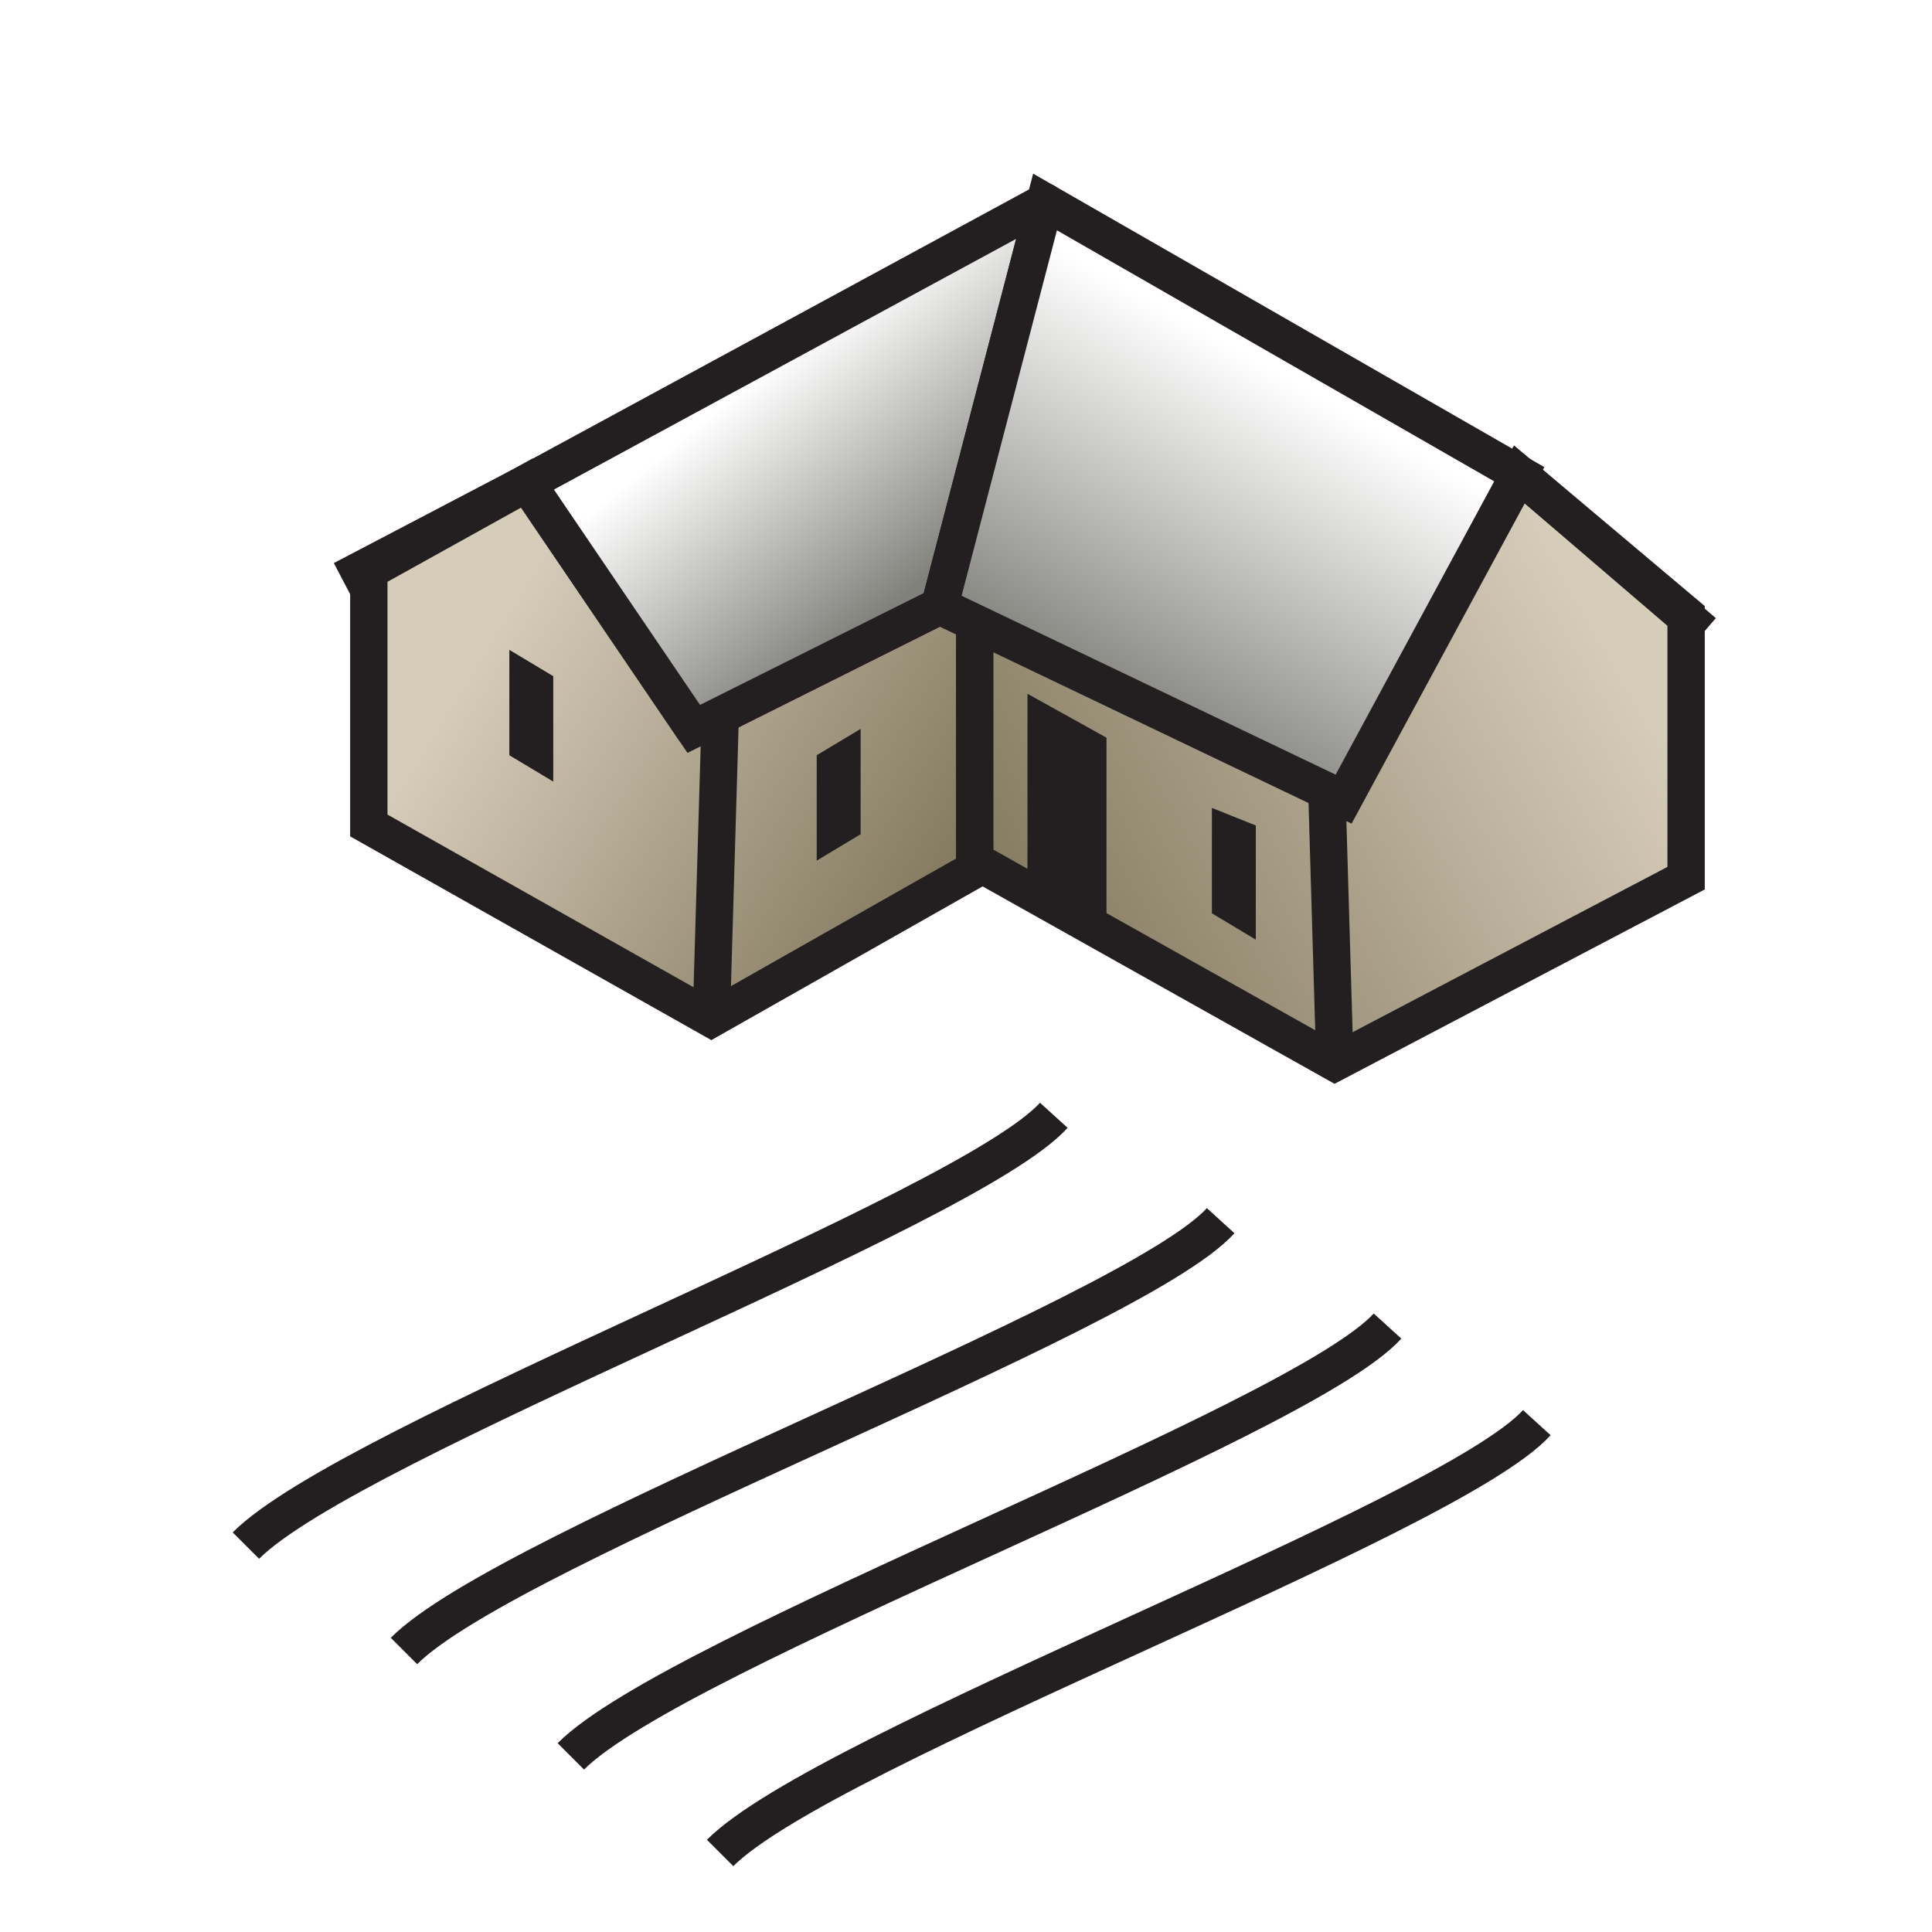
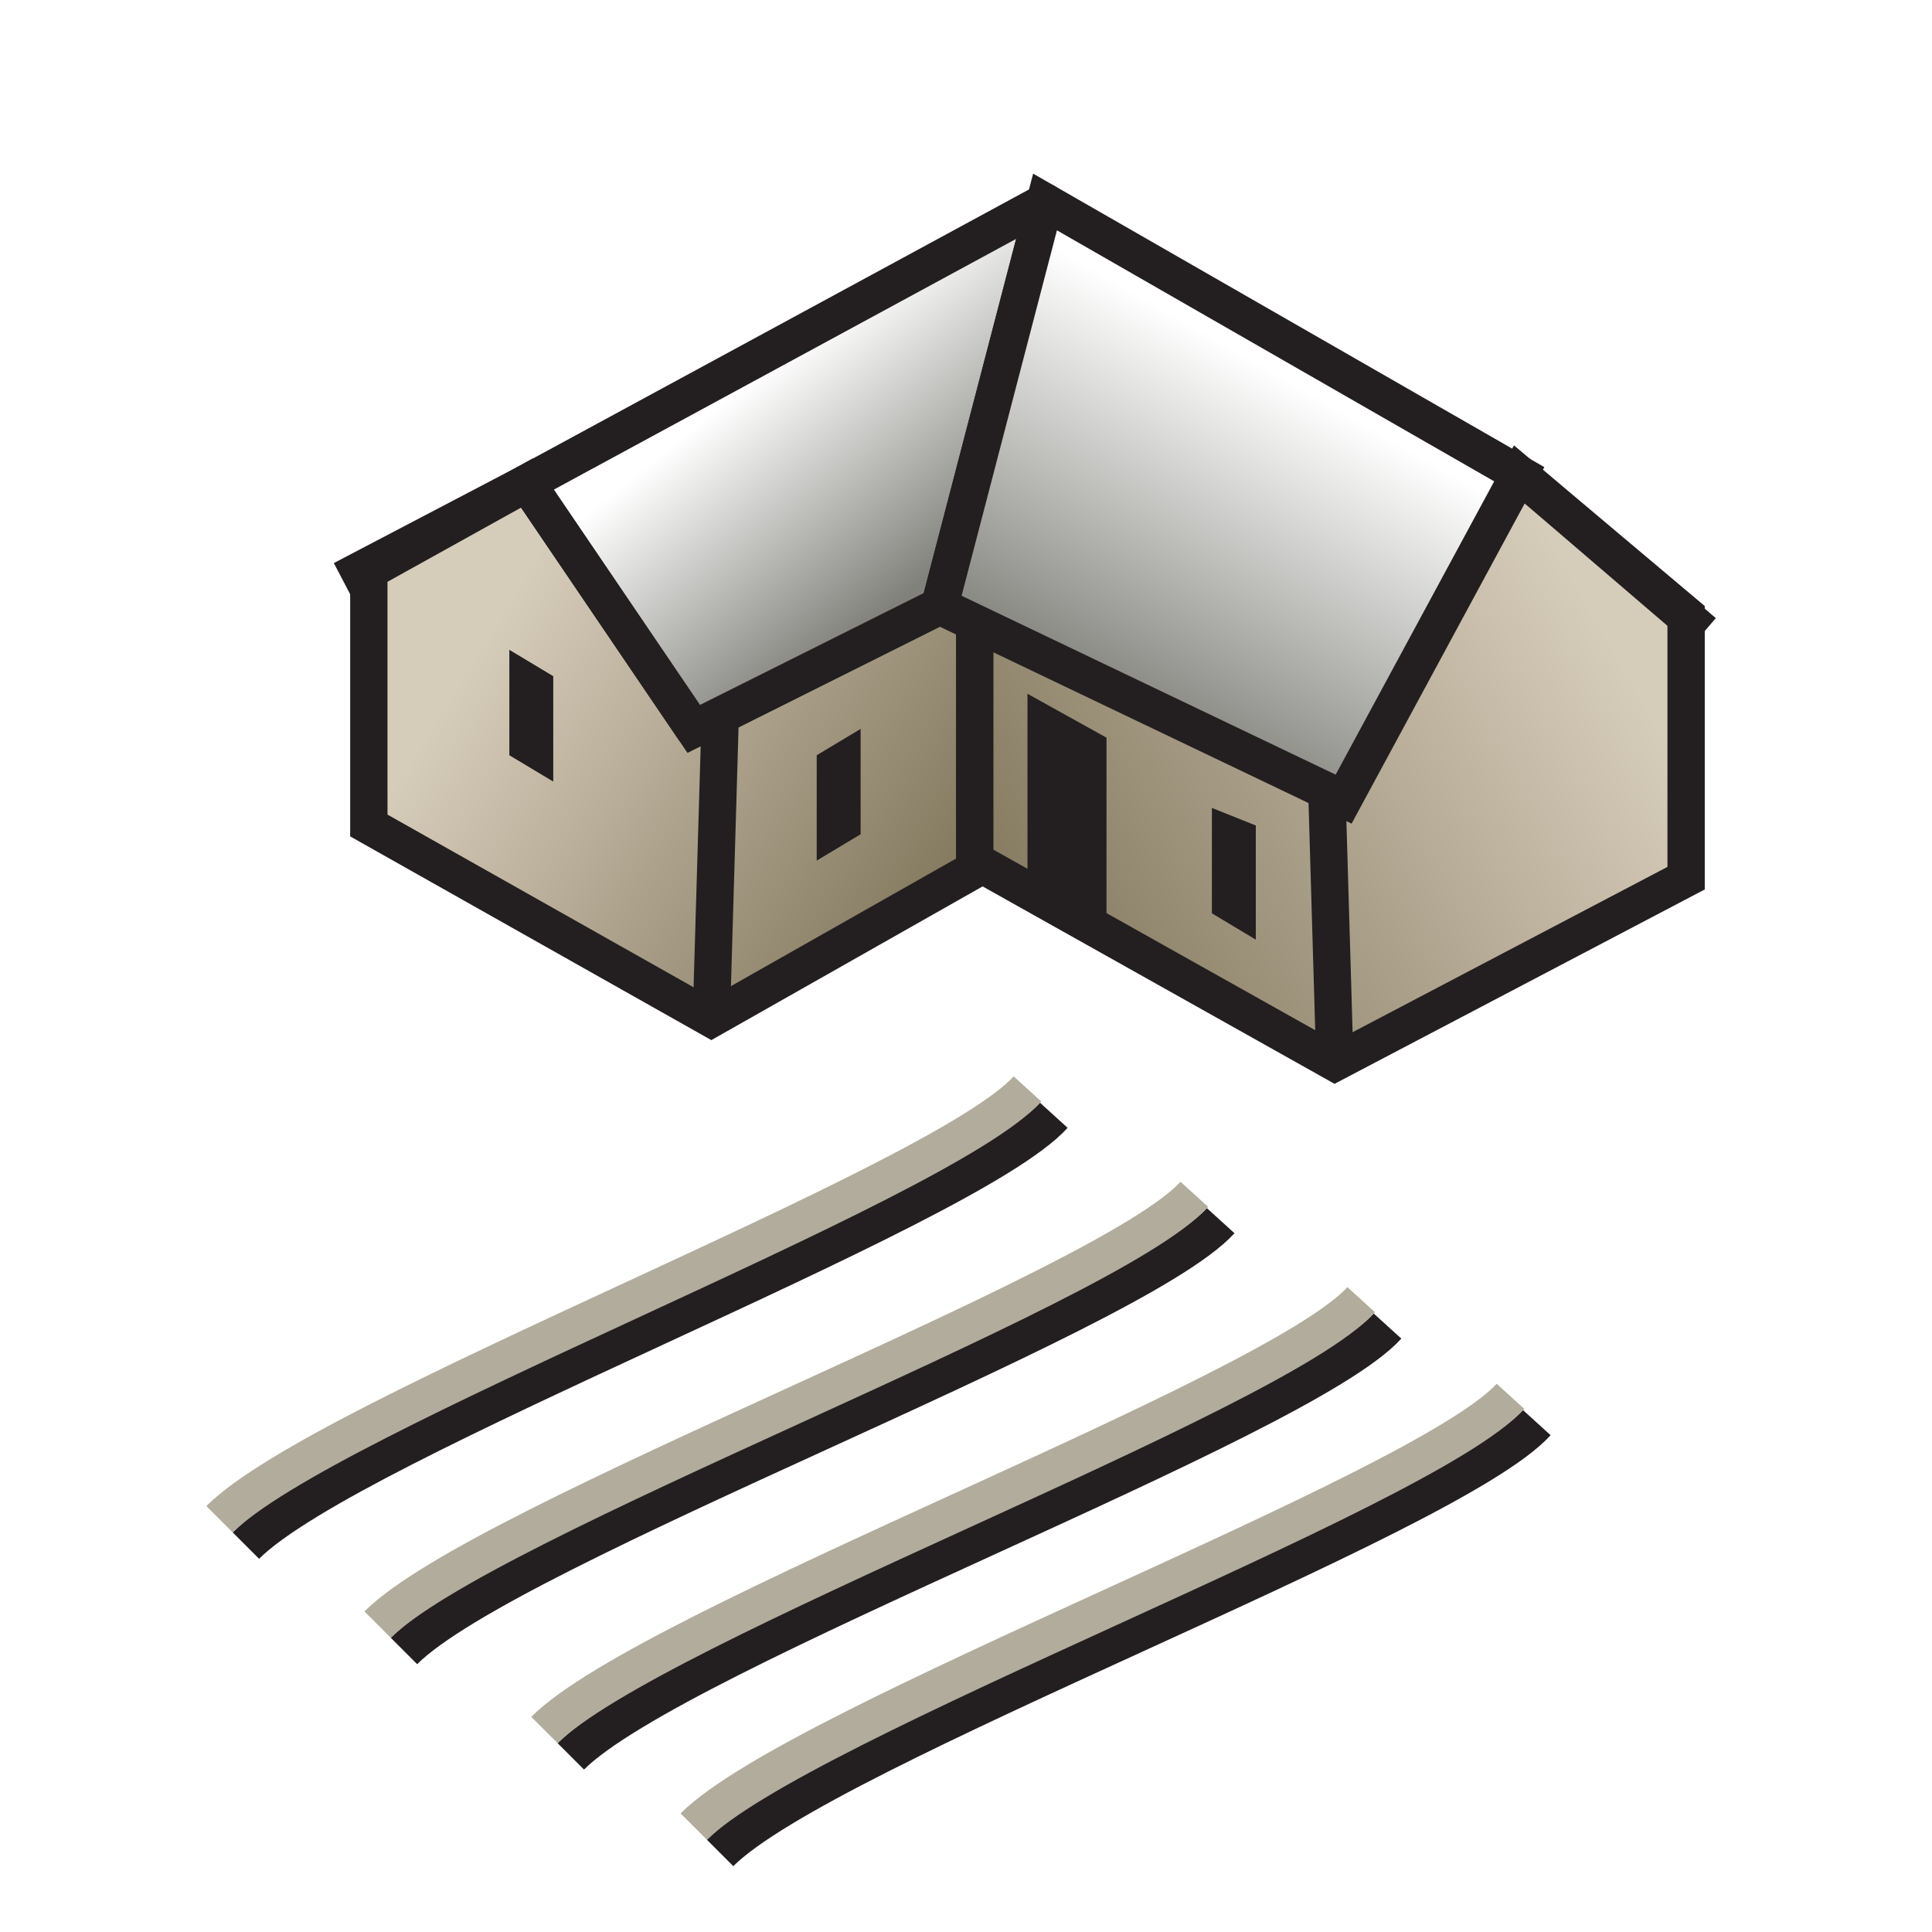
<svg xmlns="http://www.w3.org/2000/svg" version="1.1" id="Calque_1" x="0px" y="0px" viewBox="0 0 22 22" style="enable-background:new 0 0 22 22;" xml:space="preserve">
  <style type="text/css">
	.st0{fill:url(#SVGID_1_);stroke:#231F20;stroke-width:0.425;stroke-miterlimit:10;}
	.st1{fill:none;stroke:#231F20;stroke-width:0.425;stroke-miterlimit:10;}
	.st2{fill:#231F20;}
	.st3{fill:url(#SVGID_2_);stroke:#231F20;stroke-width:0.425;stroke-linecap:round;stroke-linejoin:round;}
	.st4{fill:url(#SVGID_3_);stroke:#231F20;stroke-width:0.425;stroke-miterlimit:10;}
	.st5{fill:url(#SVGID_4_);stroke:#231F20;stroke-width:0.425;stroke-linecap:round;}
	.st6{fill:none;stroke:#231F20;stroke-width:0.425;}
+ 	.st7{fill:none;stroke:#B2AC9D;stroke-width:0.425;}
</style>
  <g>
    <g>
-       <linearGradient id="SVGID_1_" gradientUnits="userSpaceOnUse" x1="5.752" y1="6.904" x2="10.678" y2="9.941">
+       <linearGradient id="SVGID_1_" gradientUnits="userSpaceOnUse" x1="5.763" y1="17.113" x2="10.689" y2="14.077" gradientTransform="matrix(1 0 0 -1 0 24)">
        <stop offset="0" style="stop-color:#D6CCBA" />
        <stop offset="1" style="stop-color:#867C62" />
      </linearGradient>
      <polygon class="st0" points="4.2,9.4 8.1,11.6 11.1,9.9 11.1,6.7 7.9,8.3 6,5.5 4.2,6.5   " />
      <line class="st1" x1="6" y1="5.5" x2="3.9" y2="6.6" />
      <line class="st1" x1="8.2" y1="8.2" x2="8.1" y2="11.6" />
    </g>
    <polygon class="st2" points="6.3,8.9 5.8,8.6 5.8,7.4 6.3,7.7  " />
    <polygon class="st2" points="9.3,9.8 9.8,9.5 9.8,8.3 9.3,8.6  " />
-     <linearGradient id="SVGID_2_" gradientUnits="userSpaceOnUse" x1="8.898" y1="4.059" x2="10.791" y2="6.387">
+     <linearGradient id="SVGID_2_" gradientUnits="userSpaceOnUse" x1="8.894" y1="19.938" x2="10.787" y2="17.609" gradientTransform="matrix(1 0 0 -1 0 24)">
      <stop offset="0" style="stop-color:#FFFFFF" />
      <stop offset="1" style="stop-color:#81817C" />
    </linearGradient>
    <polygon class="st3" points="6,5.5 7.9,8.3 10.7,6.9 11.9,2.3  " />
    <g>
-       <linearGradient id="SVGID_3_" gradientUnits="userSpaceOnUse" x1="-110.692" y1="6.699" x2="-104.3" y2="10.35" gradientTransform="matrix(-1 0 0 1 -92.6976 0)">
+       <linearGradient id="SVGID_3_" gradientUnits="userSpaceOnUse" x1="-486.704" y1="17.281" x2="-480.311" y2="13.63" gradientTransform="matrix(-1 0 0 -1 -468.6976 24)">
        <stop offset="0" style="stop-color:#D6CCBA" />
        <stop offset="1" style="stop-color:#867C62" />
      </linearGradient>
      <polygon class="st4" points="19.2,10 15.2,12.1 11.1,9.8 11.1,6.7 15.4,8.8 17.3,5.4 19.2,7   " />
      <polygon class="st2" points="14.3,10.7 13.8,10.4 13.8,9.2 14.3,9.4   " />
      <line class="st1" x1="17.3" y1="5.4" x2="19.4" y2="7.2" />
      <line class="st1" x1="15.1" y1="8.7" x2="15.2" y2="12.1" />
-       <linearGradient id="SVGID_4_" gradientUnits="userSpaceOnUse" x1="-107.119" y1="4.184" x2="-105.005" y2="7.885" gradientTransform="matrix(-1 0 0 1 -92.6976 0)">
+       <linearGradient id="SVGID_4_" gradientUnits="userSpaceOnUse" x1="-483.153" y1="19.797" x2="-481.039" y2="16.096" gradientTransform="matrix(-1 0 0 -1 -468.6976 24)">
        <stop offset="0" style="stop-color:#FFFFFF" />
        <stop offset="1" style="stop-color:#81817C" />
      </linearGradient>
      <polygon class="st5" points="17.3,5.4 15.3,9.1 10.7,6.9 11.9,2.3   " />
    </g>
    <polygon class="st2" points="12.6,10.7 11.7,10.2 11.7,7.9 12.6,8.4  " />
  </g>
  <path class="st6" d="M2.8,17.6C4,16.4,11,13.8,12,12.7" />
  <path class="st6" d="M4.6,18.8c1.2-1.2,8.3-3.8,9.3-4.9" />
  <path class="st6" d="M6.5,20c1.2-1.2,8.3-3.8,9.3-4.9" />
  <path class="st6" d="M8.2,21.1c1.2-1.2,8.3-3.8,9.3-4.9" />
+   <path class="st7" d="M2.5,17.3c1.2-1.2,8.2-3.8,9.2-4.9" />
+   <path class="st7" d="M4.3,18.5c1.2-1.2,8.3-3.8,9.3-4.9" />
+   <path class="st7" d="M6.2,19.7c1.2-1.2,8.3-3.8,9.3-4.9" />
+   <path class="st7" d="M7.9,20.8c1.2-1.2,8.3-3.8,9.3-4.9" />
</svg>
